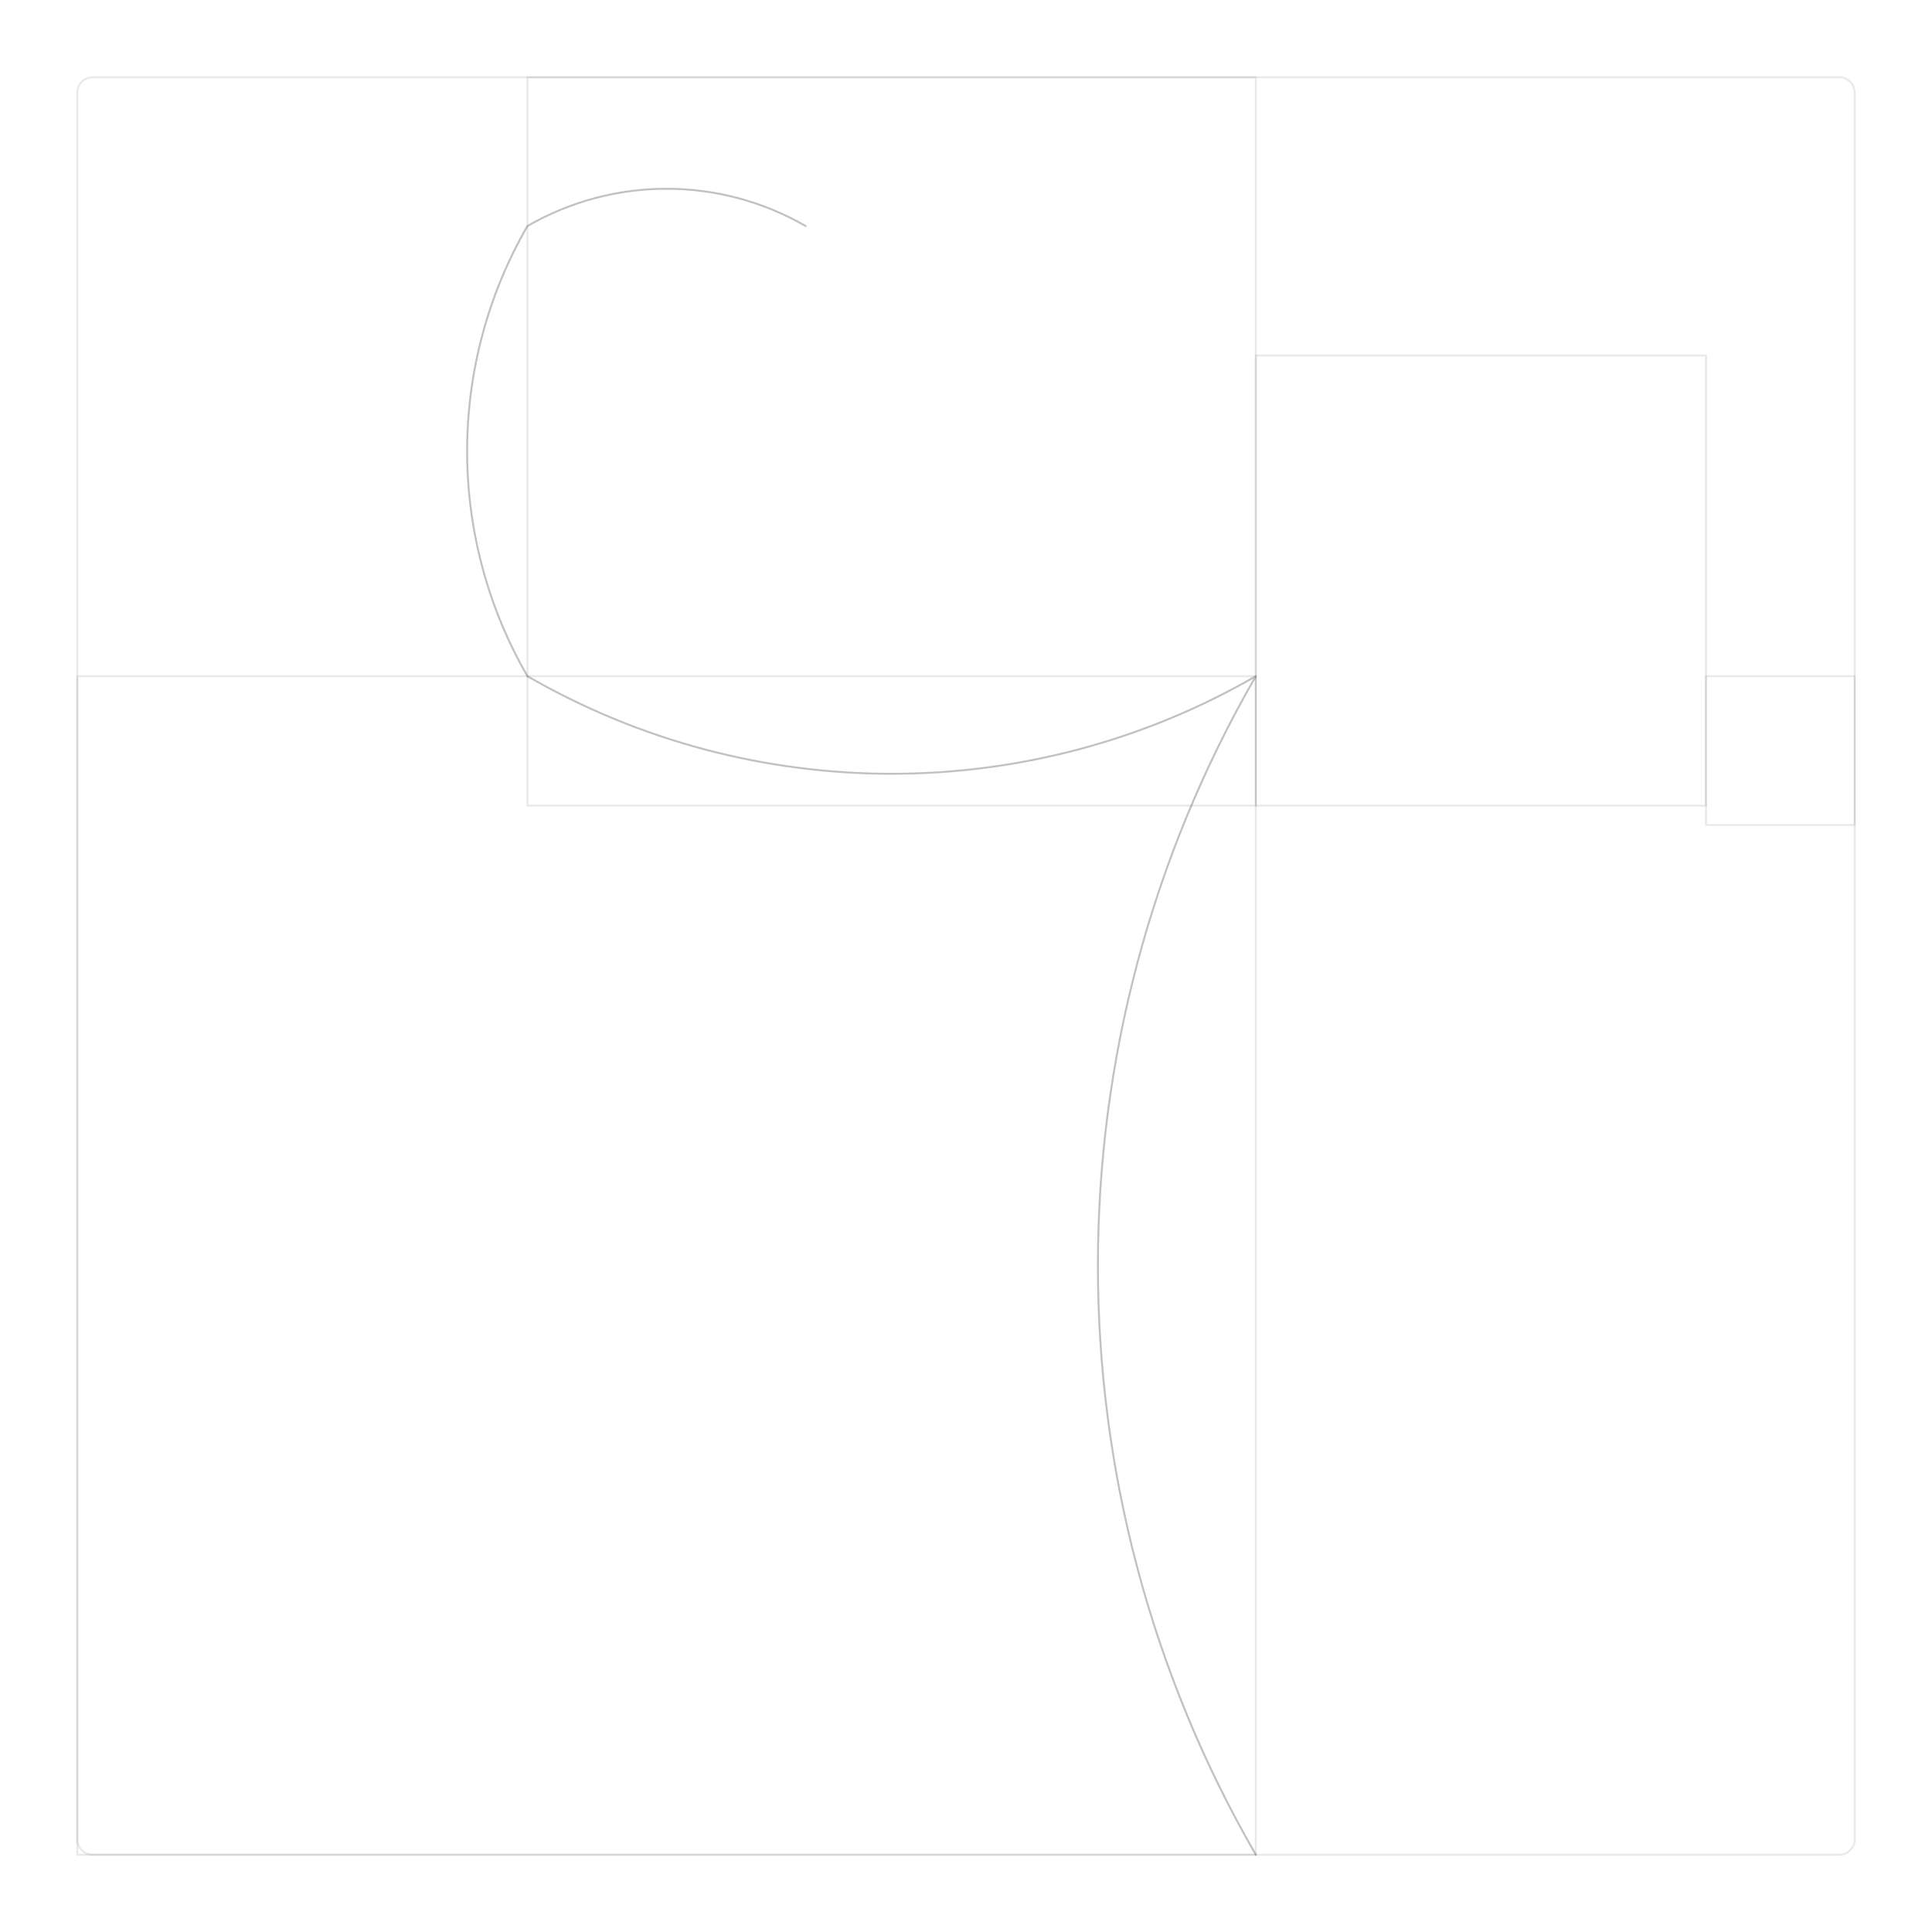
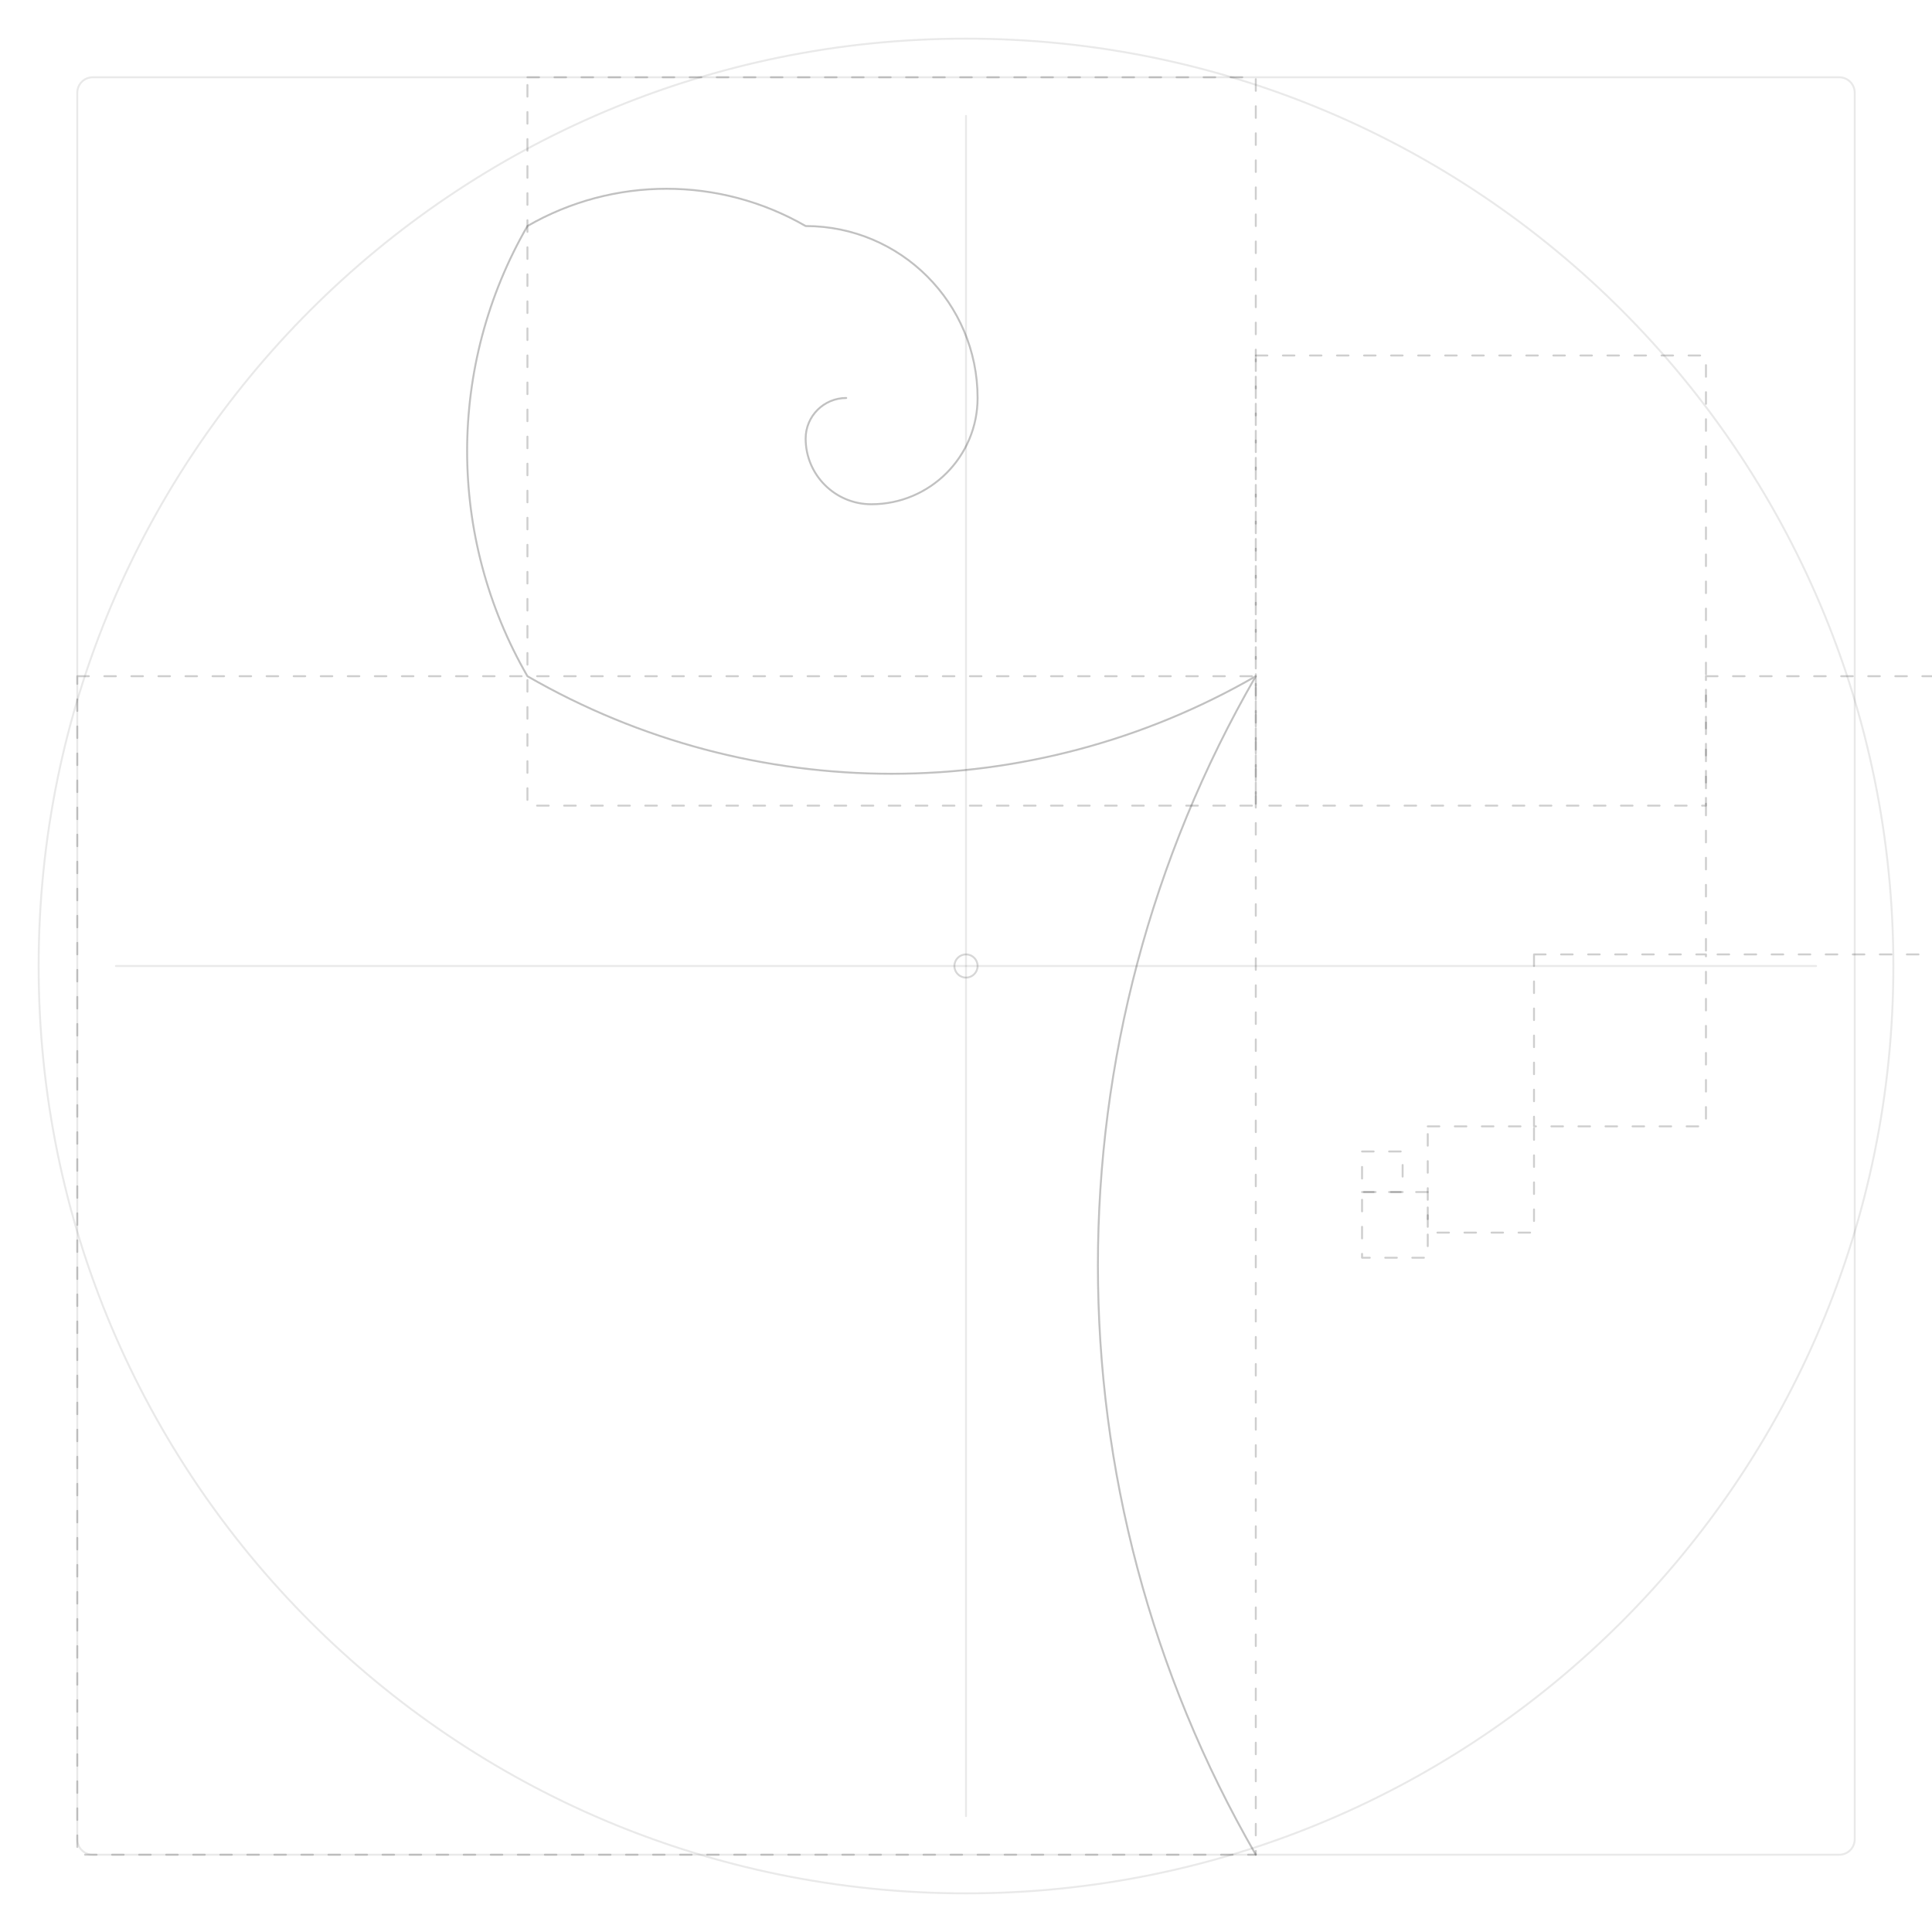
<svg xmlns="http://www.w3.org/2000/svg" width="1000" height="1000" viewBox="0 0 1000 1000">
  <defs>
    <style type="text/css">
-       .g { fill: none; stroke: #222; stroke-opacity: 0.18; stroke-linecap: round; stroke-linejoin: round }
+       .g { fill: none; stroke: #222; stroke-linecap: round; stroke-linejoin: round }
      .r { stroke-opacity: 0.10 }
+       .m { stroke-opacity: 0.18 }
      .b { stroke-opacity: 0.28 }
+       .d { stroke-dasharray: 6 8; stroke-opacity: 0.22 }
    </style>
  </defs>
  <rect class="g r" x="40" y="40" width="920" height="920" rx="8" />
-   <rect class="g r" x="40" y="350" width="610" height="610" />
-   <rect class="g r" x="273" y="40" width="377" height="377" />
-   <rect class="g r" x="650" y="184" width="233" height="233" />
-   <rect class="g r" x="883" y="350" width="77" height="77" />
-   <path class="g b" d="     M 650 960     A 610 610 0 0 1 650 350     A 377 377 0 0 1 273 350     A 233 233 0 0 1 273 117     A 144 144 0 0 1 417 117   " />
+   <circle class="g r" cx="500" cy="500" r="480" />
+   <rect class="g d" x="40" y="350" width="610" height="610" />
+   <rect class="g d" x="273" y="40" width="377" height="377" />
+   <rect class="g d" x="650" y="184" width="233" height="233" />
+   <rect class="g d" x="883" y="350" width="144" height="144" />
+   <rect class="g d" x="794" y="494" width="89" height="89" />
+   <rect class="g d" x="739" y="583" width="55" height="55" />
+   <rect class="g d" x="705" y="617" width="34" height="34" />
+   <rect class="g d" x="705" y="596" width="21" height="21" />
+   <path class="g b" d="     M 650 960     A 610 610 0 0 1 650 350     A 377 377 0 0 1 273 350     A 233 233 0 0 1 273 117     A 144 144 0 0 1 417 117     A 89  89  0 0 1 506 206     A 55  55  0 0 1 451 261     A 34  34  0 0 1 417 227     A 21  21  0 0 1 438 206   " />
+   <line class="g r" x1="500" y1="60" x2="500" y2="940" />
+   <line class="g r" x1="60" y1="500" x2="940" y2="500" />
+   <circle class="g m" cx="500" cy="500" r="6" />
</svg>
